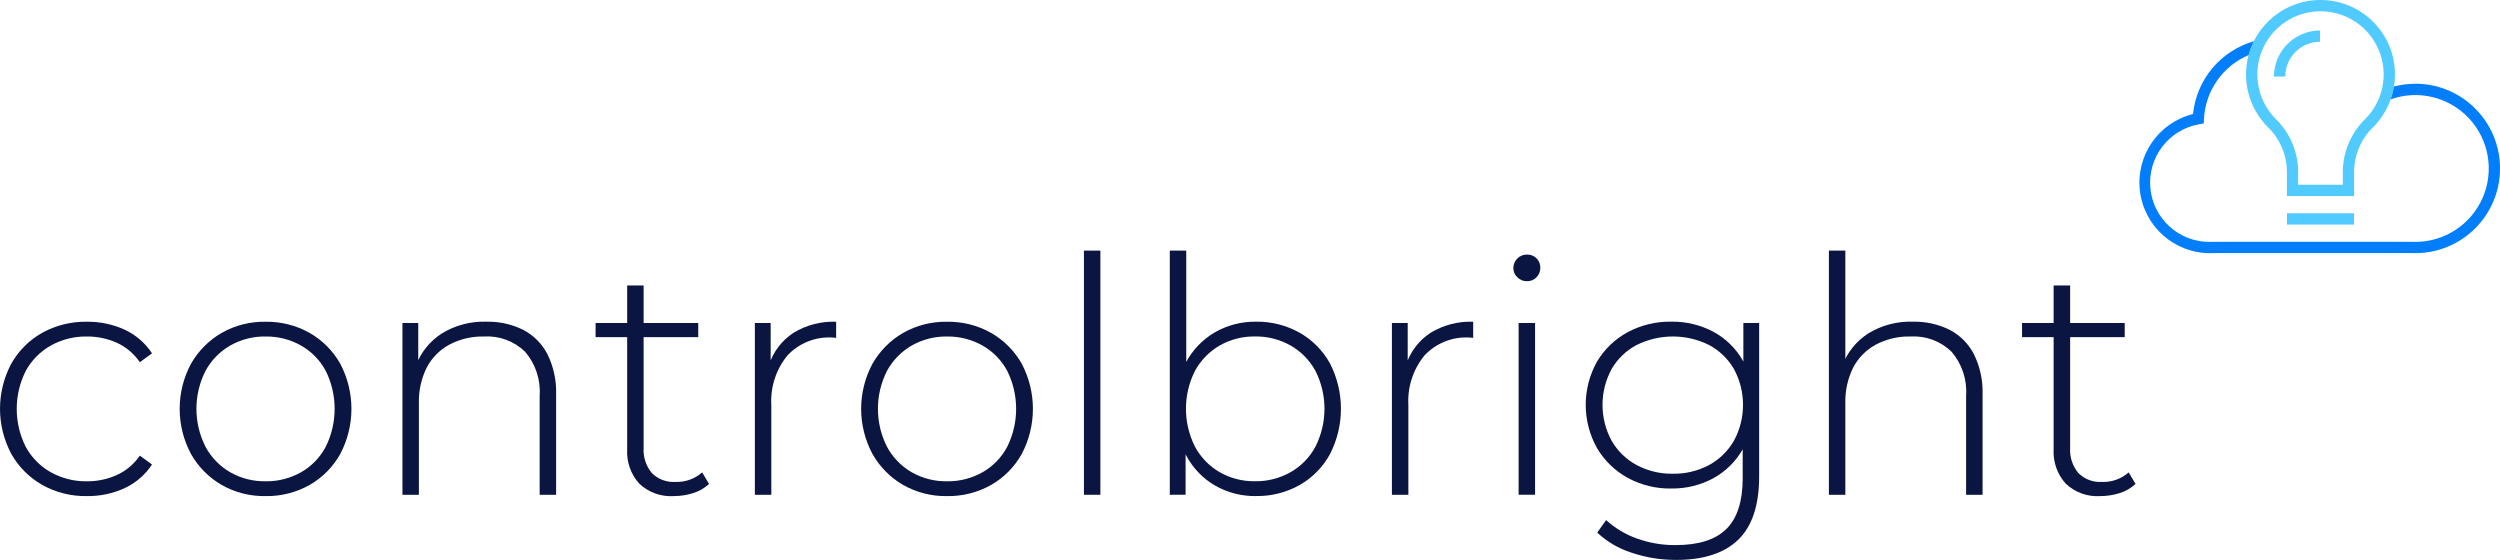
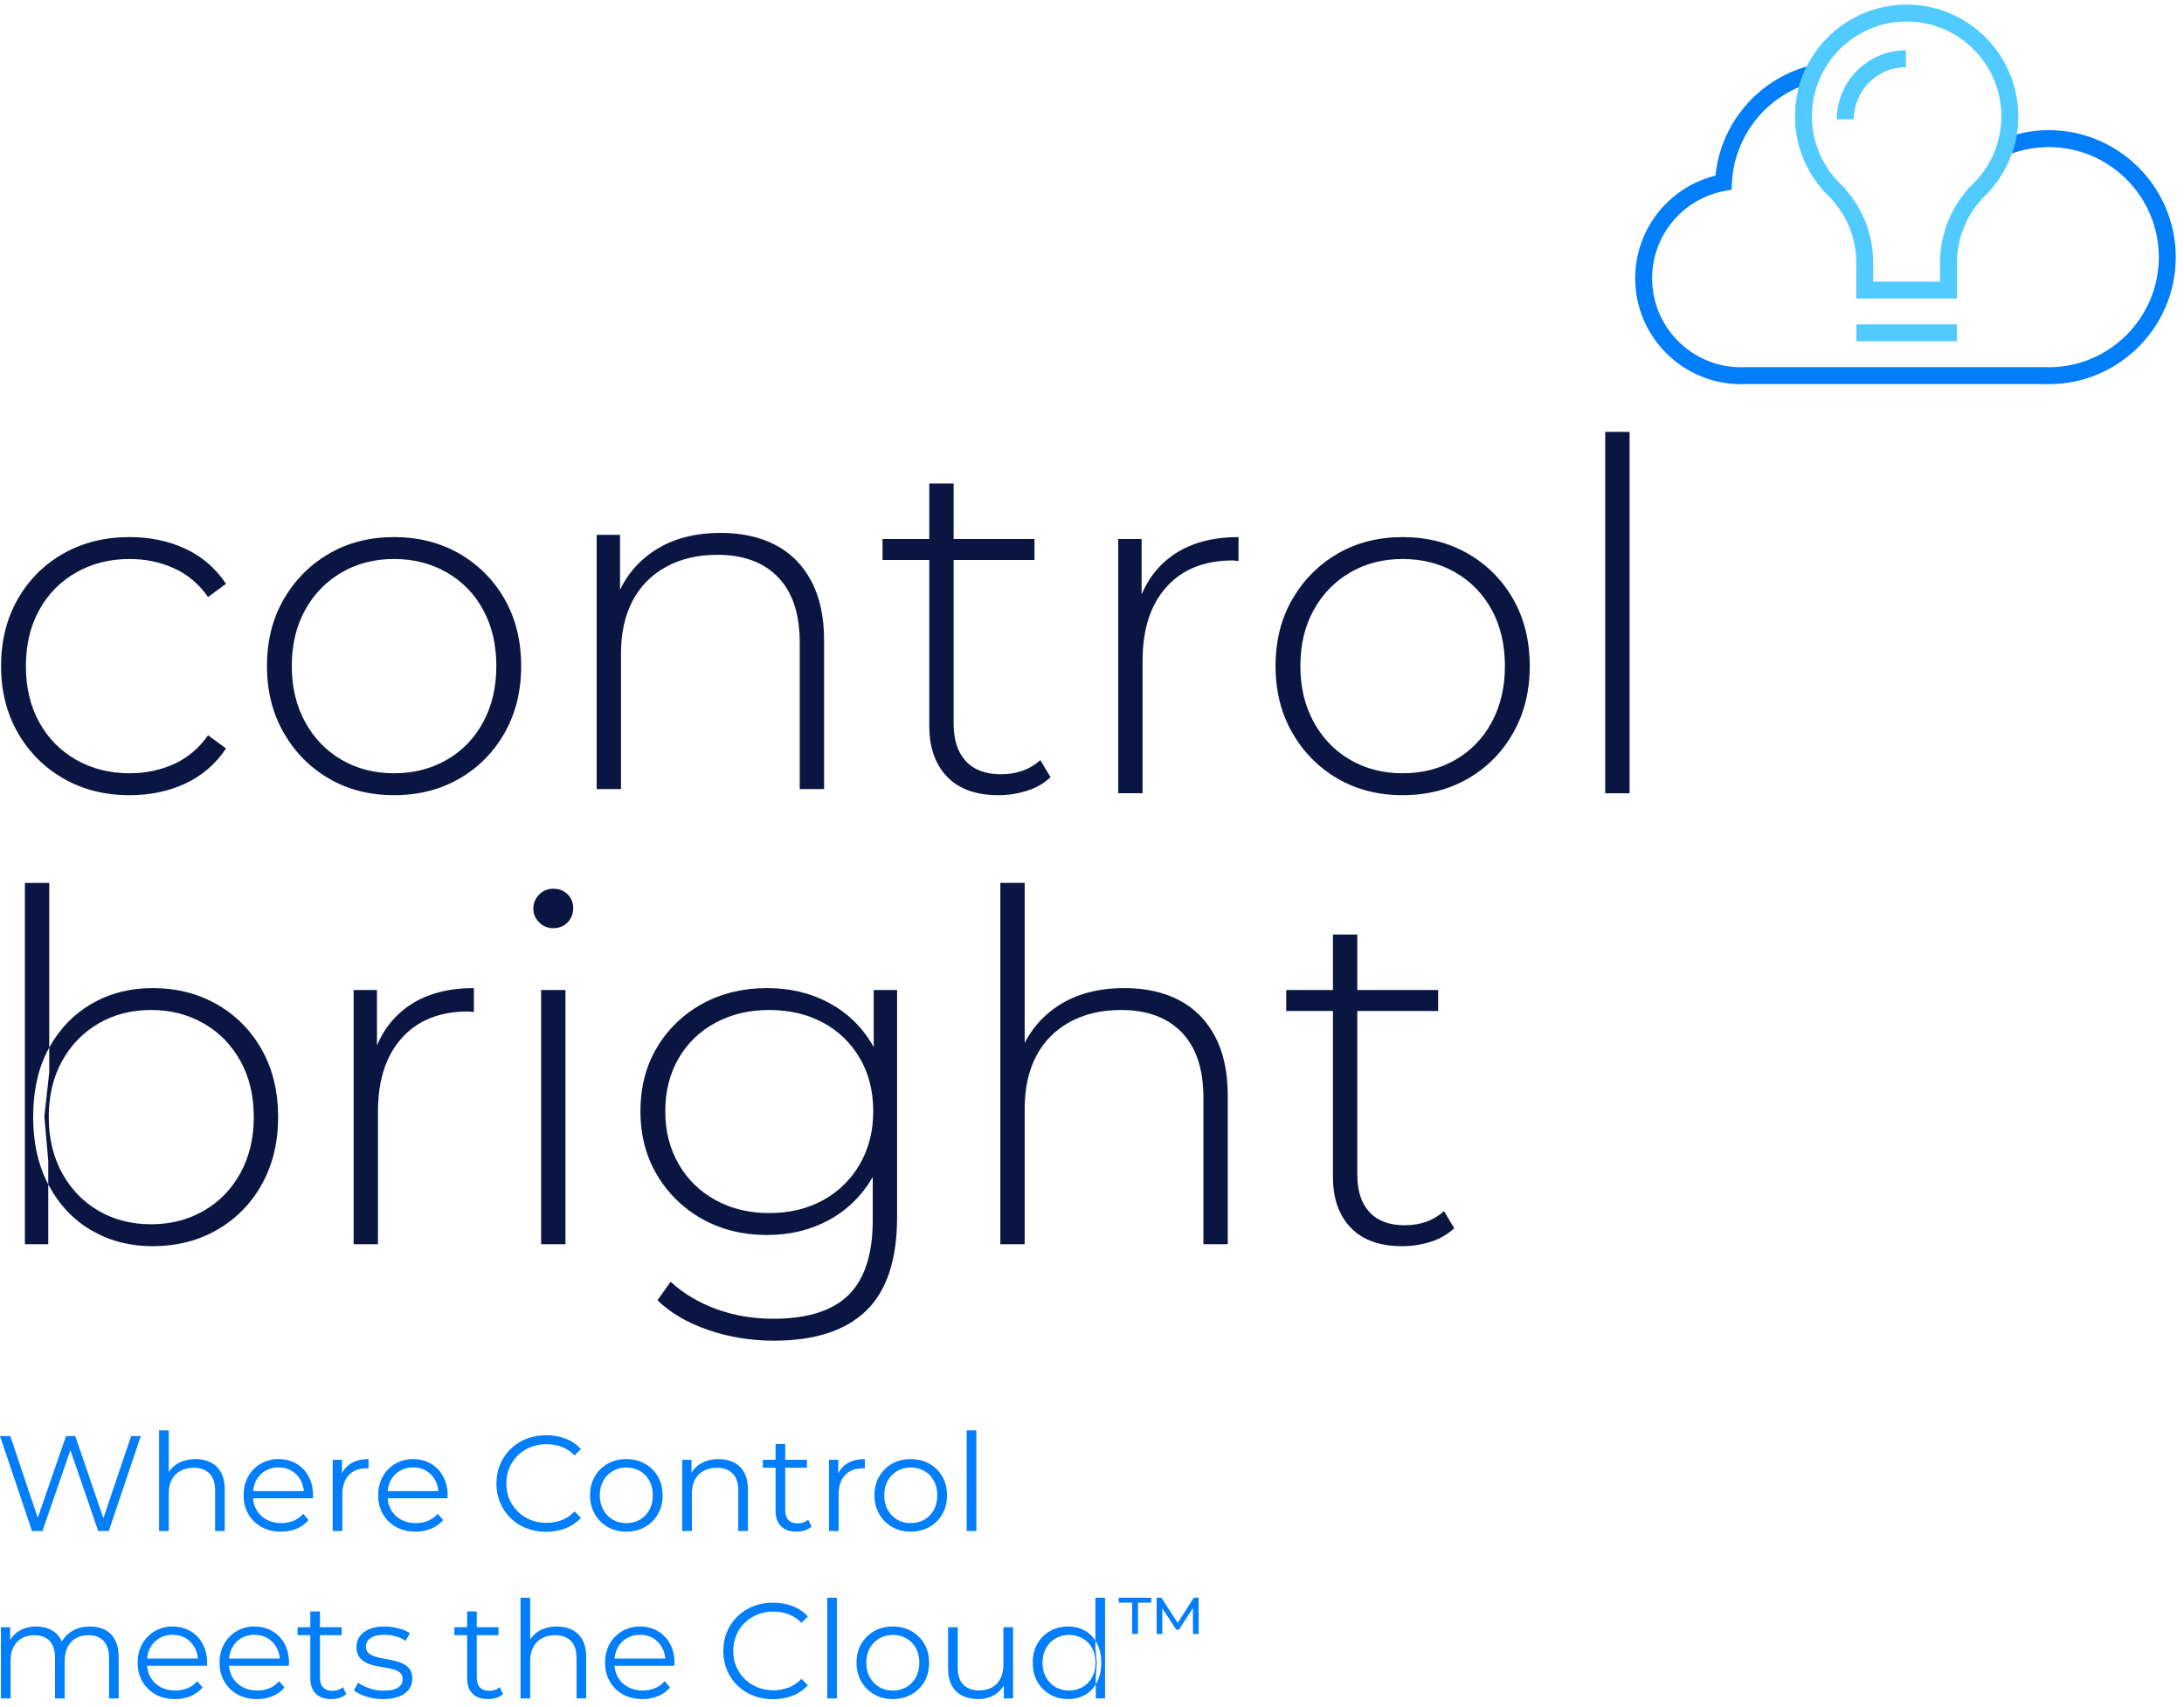
- <svg xmlns="http://www.w3.org/2000/svg" id="Group_839" data-name="Group 839" width="291.092" height="65.197" viewBox="0 0 291.092 65.197">
+ <svg xmlns="http://www.w3.org/2000/svg" width="238" height="186" viewBox="0 0 238 186">
  <defs>
-     <clipPath id="clip-path">
-       <rect id="Rectangle_503" data-name="Rectangle 503" width="291.092" height="65.197" fill="none" />
+     <clipPath id="nvwqa">
+       <path d="M0 185.173V.5h237.1v184.673z" />
    </clipPath>
  </defs>
-   <g id="Group_838" data-name="Group 838" clip-path="url(#clip-path)">
-     <path id="Path_22541" data-name="Path 22541" d="M603.644,13.436h-1.315a5.37,5.37,0,0,1,5.364-5.364V9.387a4.054,4.054,0,0,0-4.049,4.049" transform="translate(-337.555 -4.524)" fill="#51cbff" />
-     <path id="Path_22542" data-name="Path 22542" d="M607.515,22.827h-7.826V20.06a7.3,7.3,0,0,0-2.183-5.228l-.443-.439.015-.017a8.669,8.669,0,1,1,13.049,0l.015.016-.443.439a7.3,7.3,0,0,0-2.183,5.228ZM601,21.512h5.2V20.06a8.6,8.6,0,0,1,2.145-5.708l-.015-.017.443-.439a7.354,7.354,0,1,0-10.341,0l.443.439-.015.017A8.6,8.6,0,0,1,601,20.06Z" transform="translate(-333.41)" fill="#51cbff" />
-     <path id="Path_22543" data-name="Path 22543" d="M598.812,15.879a9.836,9.836,0,0,0-2.481.32,8.578,8.578,0,0,1-.381,1.493,8.548,8.548,0,1,1,2.862,16.6c-.094,0-.186,0-.279-.007h-23.31c-.1,0-.2.008-.308.008a6.9,6.9,0,0,1-1.247-13.7l.513-.094.026-.521a8.534,8.534,0,0,1,5.2-7.439,8.581,8.581,0,0,1,.613-1.611,9.853,9.853,0,0,0-7.088,8.477,8.221,8.221,0,0,0,1.984,16.2c.117,0,.234,0,.351-.008h23.22c.108,0,.217.007.326.007a9.865,9.865,0,1,0,0-19.73" transform="translate(-317.584 -6.127)" fill="#027efa" />
-     <rect id="Rectangle_501" data-name="Rectangle 501" width="7.804" height="1.315" transform="translate(266.288 24.835)" fill="#51cbff" />
-     <path id="Path_22544" data-name="Path 22544" d="M10.115,105.516a10.274,10.274,0,0,1-5.192-1.3,9.557,9.557,0,0,1-3.6-3.6,11.159,11.159,0,0,1,0-10.536,9.422,9.422,0,0,1,3.6-3.582,10.4,10.4,0,0,1,5.192-1.284,10.265,10.265,0,0,1,4.387.919,7.69,7.69,0,0,1,3.2,2.759l-1.418,1.035A6.522,6.522,0,0,0,13.6,87.661a8.37,8.37,0,0,0-3.487-.728,8.356,8.356,0,0,0-4.2,1.054,7.52,7.52,0,0,0-2.912,2.95,9.82,9.82,0,0,0,0,8.851,7.515,7.515,0,0,0,2.912,2.95,8.351,8.351,0,0,0,4.2,1.054,8.356,8.356,0,0,0,3.487-.728,6.515,6.515,0,0,0,2.681-2.261l1.418,1.035a7.69,7.69,0,0,1-3.2,2.759,10.265,10.265,0,0,1-4.387.919" transform="translate(0 -47.752)" fill="#0a1641" />
-     <path id="Path_22545" data-name="Path 22545" d="M57.59,105.516a9.99,9.99,0,0,1-5.115-1.3,9.646,9.646,0,0,1-3.563-3.6,11.122,11.122,0,0,1,0-10.517,9.7,9.7,0,0,1,3.563-3.583,9.995,9.995,0,0,1,5.115-1.3,10.1,10.1,0,0,1,5.134,1.3,9.513,9.513,0,0,1,3.563,3.583,11.264,11.264,0,0,1,0,10.517,9.463,9.463,0,0,1-3.563,3.6,10.1,10.1,0,0,1-5.134,1.3m0-1.724a8.172,8.172,0,0,0,4.138-1.054A7.392,7.392,0,0,0,64.6,99.768a9.942,9.942,0,0,0,0-8.831,7.43,7.43,0,0,0-2.874-2.95,8.176,8.176,0,0,0-4.138-1.054,8.07,8.07,0,0,0-4.119,1.054,7.6,7.6,0,0,0-2.873,2.95,9.775,9.775,0,0,0,0,8.831,7.557,7.557,0,0,0,2.873,2.969,8.065,8.065,0,0,0,4.119,1.054" transform="translate(-26.67 -47.752)" fill="#0a1641" />
-     <path id="Path_22546" data-name="Path 22546" d="M116.369,85.209a9.2,9.2,0,0,1,4.272.939,6.613,6.613,0,0,1,2.836,2.835,9.862,9.862,0,0,1,1.015,4.694v11.686h-1.916V93.83a7.1,7.1,0,0,0-1.705-5.134,6.328,6.328,0,0,0-4.77-1.763,8.234,8.234,0,0,0-4.061.958,6.4,6.4,0,0,0-2.625,2.682,8.835,8.835,0,0,0-.9,4.138v10.652H106.6v-20h1.839v5.555l-.268-.613a7.594,7.594,0,0,1,3.027-3.736,9.344,9.344,0,0,1,5.173-1.36" transform="translate(-59.74 -47.752)" fill="#0a1641" />
-     <path id="Path_22547" data-name="Path 22547" d="M157.761,79.989h11.954v1.648H157.761Zm9.119,20.154a5.345,5.345,0,0,1-4.042-1.456,5.513,5.513,0,0,1-1.4-3.985V75.621h1.916V94.51a4.181,4.181,0,0,0,.958,2.95,3.571,3.571,0,0,0,2.758,1.034,4.448,4.448,0,0,0,3.1-1.111l.8,1.341a4.721,4.721,0,0,1-1.859,1.073,7.4,7.4,0,0,1-2.241.345" transform="translate(-88.412 -42.379)" fill="#0a1641" />
-     <path id="Path_22548" data-name="Path 22548" d="M199.947,105.363v-20h1.84v5.479l-.192-.613a7.077,7.077,0,0,1,2.835-3.717,8.924,8.924,0,0,1,4.98-1.3v1.877a1.316,1.316,0,0,1-.23-.019,1.444,1.444,0,0,0-.229-.019,6.649,6.649,0,0,0-5.211,2.088,8.376,8.376,0,0,0-1.877,5.8v10.422Z" transform="translate(-112.053 -47.752)" fill="#0a1641" />
-     <path id="Path_22549" data-name="Path 22549" d="M238.1,105.516a9.99,9.99,0,0,1-5.115-1.3,9.646,9.646,0,0,1-3.563-3.6,11.121,11.121,0,0,1,0-10.517,9.7,9.7,0,0,1,3.563-3.583,9.995,9.995,0,0,1,5.115-1.3,10.1,10.1,0,0,1,5.134,1.3,9.513,9.513,0,0,1,3.563,3.583,11.264,11.264,0,0,1,0,10.517,9.463,9.463,0,0,1-3.563,3.6,10.1,10.1,0,0,1-5.134,1.3m0-1.724a8.172,8.172,0,0,0,4.138-1.054,7.392,7.392,0,0,0,2.874-2.969,9.943,9.943,0,0,0,0-8.831,7.43,7.43,0,0,0-2.874-2.95,8.176,8.176,0,0,0-4.138-1.054,8.07,8.07,0,0,0-4.119,1.054,7.6,7.6,0,0,0-2.873,2.95,9.775,9.775,0,0,0,0,8.831,7.557,7.557,0,0,0,2.873,2.969,8.065,8.065,0,0,0,4.119,1.054" transform="translate(-127.831 -47.752)" fill="#0a1641" />
-     <rect id="Rectangle_502" data-name="Rectangle 502" width="1.916" height="28.43" transform="translate(126.209 29.18)" fill="#0a1641" />
-     <path id="Path_22550" data-name="Path 22550" d="M309.857,94.812V66.382h1.916v14.9l-.383,3.486.306,3.487v6.552Zm10.038.153a9.38,9.38,0,0,1-4.77-1.226,8.8,8.8,0,0,1-3.372-3.525,12.427,12.427,0,0,1,0-10.843,8.865,8.865,0,0,1,3.372-3.487,9.38,9.38,0,0,1,4.77-1.226,10.032,10.032,0,0,1,5.077,1.284A9.271,9.271,0,0,1,328.5,79.5a11.571,11.571,0,0,1,0,10.594,9.235,9.235,0,0,1-3.525,3.583,10.032,10.032,0,0,1-5.077,1.283m-.115-1.724a8.169,8.169,0,0,0,4.138-1.054,7.525,7.525,0,0,0,2.893-2.969,9.779,9.779,0,0,0,0-8.831,7.566,7.566,0,0,0-2.893-2.95,8.173,8.173,0,0,0-4.138-1.054,8.069,8.069,0,0,0-4.119,1.054,7.6,7.6,0,0,0-2.874,2.95,9.779,9.779,0,0,0,0,8.831,7.558,7.558,0,0,0,2.874,2.969,8.064,8.064,0,0,0,4.119,1.054" transform="translate(-173.649 -37.202)" fill="#0a1641" />
-     <path id="Path_22551" data-name="Path 22551" d="M368.69,105.363v-20h1.839v5.479l-.192-.613a7.079,7.079,0,0,1,2.835-3.717,8.926,8.926,0,0,1,4.981-1.3v1.877a1.311,1.311,0,0,1-.23-.019,1.444,1.444,0,0,0-.229-.019,6.649,6.649,0,0,0-5.211,2.088,8.374,8.374,0,0,0-1.877,5.8v10.422Z" transform="translate(-206.62 -47.752)" fill="#0a1641" />
-     <path id="Path_22552" data-name="Path 22552" d="M402.424,70.531a1.513,1.513,0,0,1-1.111-.46,1.47,1.47,0,0,1-.46-1.073,1.57,1.57,0,0,1,1.571-1.571,1.532,1.532,0,0,1,1.13.441,1.484,1.484,0,0,1,.44,1.092,1.549,1.549,0,0,1-.44,1.111,1.5,1.5,0,0,1-1.13.46m-.958,4.866h1.916v20h-1.916Z" transform="translate(-224.644 -37.788)" fill="#0a1641" />
-     <path id="Path_22553" data-name="Path 22553" d="M429.989,104.635a10.277,10.277,0,0,1-5.077-1.245,9.423,9.423,0,0,1-3.563-3.449,10.3,10.3,0,0,1,0-10.1,9.331,9.331,0,0,1,3.563-3.41,10.41,10.41,0,0,1,5.077-1.226,10.121,10.121,0,0,1,4.885,1.169,8.693,8.693,0,0,1,3.429,3.333,11.252,11.252,0,0,1,0,10.364,8.784,8.784,0,0,1-3.429,3.372,9.985,9.985,0,0,1-4.885,1.188m.536,8.314a15.8,15.8,0,0,1-5.172-.843,10.488,10.488,0,0,1-3.985-2.337l1.034-1.456a10.584,10.584,0,0,0,3.582,2.145,12.972,12.972,0,0,0,4.5.767q4.023,0,5.92-1.877t1.9-5.9V97.891l.383-2.989-.306-2.988V85.362h1.839v17.855q0,5.019-2.433,7.376t-7.261,2.356m-.383-10.038a8.648,8.648,0,0,0,4.253-1.015,7.432,7.432,0,0,0,2.893-2.835,8.766,8.766,0,0,0,0-8.334,7.345,7.345,0,0,0-2.893-2.8,9.458,9.458,0,0,0-8.448,0,7.309,7.309,0,0,0-2.912,2.8,8.766,8.766,0,0,0,0,8.334,7.394,7.394,0,0,0,2.912,2.835,8.6,8.6,0,0,0,4.2,1.015" transform="translate(-235.39 -47.752)" fill="#0a1641" />
-     <path id="Path_22554" data-name="Path 22554" d="M494.209,74.658a9.205,9.205,0,0,1,4.272.939,6.61,6.61,0,0,1,2.835,2.835,9.856,9.856,0,0,1,1.015,4.694V94.812h-1.916V83.279a7.1,7.1,0,0,0-1.705-5.134,6.328,6.328,0,0,0-4.77-1.763,8.234,8.234,0,0,0-4.061.958,6.4,6.4,0,0,0-2.625,2.682,8.835,8.835,0,0,0-.9,4.138V94.812h-1.916V66.382h1.916V80.367l-.345-.613a7.6,7.6,0,0,1,3.027-3.736,9.344,9.344,0,0,1,5.173-1.36" transform="translate(-271.487 -37.202)" fill="#0a1641" />
-     <path id="Path_22555" data-name="Path 22555" d="M535.6,79.989h11.955v1.648H535.6Zm9.119,20.154a5.343,5.343,0,0,1-4.042-1.456,5.511,5.511,0,0,1-1.4-3.985V75.621H541.2V94.51a4.183,4.183,0,0,0,.958,2.95,3.571,3.571,0,0,0,2.758,1.034,4.447,4.447,0,0,0,3.1-1.111l.8,1.341a4.721,4.721,0,0,1-1.858,1.073,7.4,7.4,0,0,1-2.242.345" transform="translate(-300.159 -42.379)" fill="#0a1641" />
+   <g>
+     <g>
+       <path fill="#027efa" d="M14.293 156.493l-3.031 8.958-3.058-8.958H7.198l-3.085 8.916-2.99-8.916H0l3.488 10.347h1.138l3.045-8.81 3.03 8.81h1.153l3.489-10.347z" />
+     </g>
+     <g>
+       <g />
+       <g clip-path="url(#nvwqa)">
+         <path fill="#027efa" d="M21.3 159.005c.63 0 1.185.12 1.662.363.479.241.853.608 1.124 1.1.27.494.407 1.114.407 1.863v4.508h-1.05v-4.405c0-.817-.204-1.435-.614-1.854-.409-.42-.982-.629-1.721-.629-.552 0-1.033.11-1.442.333a2.276 2.276 0 0 0-.945.96c-.222.42-.333.924-.333 1.516v4.08h-1.05v-10.968h1.05v5.336l-.208-.4a2.828 2.828 0 0 1 1.183-1.322c.542-.32 1.188-.48 1.936-.48" />
+       </g>
+       <g clip-path="url(#nvwqa)">
+         <path fill="#027efa" d="M30.627 166.914c-.808 0-1.518-.17-2.13-.51a3.701 3.701 0 0 1-1.433-1.405c-.345-.596-.517-1.279-.517-2.047 0-.769.165-1.448.495-2.04a3.67 3.67 0 0 1 1.36-1.397 3.759 3.759 0 0 1 1.944-.51c.729 0 1.377.165 1.944.496.566.33 1.012.793 1.337 1.39.325.596.488 1.283.488 2.061 0 .05-.003.101-.007.155a1.992 1.992 0 0 0-.008.17h-6.755v-.783h6.193l-.413.31c0-.561-.121-1.061-.362-1.5a2.678 2.678 0 0 0-.983-1.028c-.414-.246-.893-.369-1.434-.369a2.8 2.8 0 0 0-1.434.37 2.57 2.57 0 0 0-.99 1.034c-.237.444-.355.951-.355 1.523v.163c0 .59.13 1.11.391 1.559.262.448.626.798 1.094 1.05.468.25 1.003.376 1.604.376.473 0 .914-.084 1.323-.251a2.741 2.741 0 0 0 1.057-.769l.591.68a3.33 3.33 0 0 1-1.293.946 4.37 4.37 0 0 1-1.707.326" />
+       </g>
+       <g clip-path="url(#nvwqa)">
+         <path fill="#027efa" d="M36.258 166.84v-7.761h1.005v2.114l-.103-.37a2.554 2.554 0 0 1 1.094-1.352c.512-.31 1.148-.466 1.907-.466v1.02a.994.994 0 0 1-.119-.007 1.007 1.007 0 0 0-.118-.007c-.818 0-1.459.248-1.922.746-.463.498-.695 1.204-.695 2.121v3.961z" />
+       </g>
+       <g clip-path="url(#nvwqa)">
+         <path fill="#027efa" d="M45.29 166.914c-.808 0-1.518-.17-2.13-.51a3.701 3.701 0 0 1-1.433-1.405c-.345-.596-.517-1.279-.517-2.047 0-.769.165-1.448.495-2.04a3.67 3.67 0 0 1 1.36-1.397 3.759 3.759 0 0 1 1.944-.51c.729 0 1.377.165 1.944.496.566.33 1.012.793 1.337 1.39.325.596.488 1.283.488 2.061 0 .05-.003.101-.008.155a1.988 1.988 0 0 0-.007.17h-6.755v-.783h6.193l-.414.31c0-.561-.12-1.061-.361-1.5a2.678 2.678 0 0 0-.983-1.028c-.415-.246-.893-.369-1.434-.369a2.8 2.8 0 0 0-1.434.37 2.57 2.57 0 0 0-.99 1.034c-.237.444-.355.951-.355 1.523v.163c0 .59.13 1.11.391 1.559.261.448.626.798 1.094 1.05.468.25 1.003.376 1.604.376.473 0 .914-.084 1.323-.251a2.741 2.741 0 0 0 1.057-.769l.591.68a3.33 3.33 0 0 1-1.293.946 4.37 4.37 0 0 1-1.708.326" />
+       </g>
+       <g clip-path="url(#nvwqa)">
+         <path fill="#027efa" d="M59.509 166.928c-.779 0-1.498-.13-2.158-.392a5.091 5.091 0 0 1-1.715-1.1 5.084 5.084 0 0 1-1.13-1.671 5.331 5.331 0 0 1-.407-2.099c0-.759.135-1.458.406-2.099.271-.64.65-1.197 1.138-1.67a5.184 5.184 0 0 1 1.723-1.102 5.814 5.814 0 0 1 2.157-.391c.75 0 1.454.126 2.114.376.66.252 1.217.63 1.67 1.131l-.694.695a3.85 3.85 0 0 0-1.404-.938 4.678 4.678 0 0 0-1.656-.288c-.621 0-1.197.106-1.729.317a4.13 4.13 0 0 0-1.39.902c-.394.39-.702.842-.924 1.36a4.29 4.29 0 0 0-.332 1.707c0 .62.11 1.19.332 1.707.222.518.53.97.924 1.36.394.39.858.69 1.39.902a4.629 4.629 0 0 0 1.729.317c.591 0 1.143-.098 1.656-.295.512-.197.98-.512 1.404-.946l.695.695a4.315 4.315 0 0 1-1.67 1.138c-.66.256-1.37.384-2.13.384" />
+       </g>
+       <g clip-path="url(#nvwqa)">
+         <path fill="#027efa" d="M68.245 165.982c.562 0 1.059-.126 1.493-.377a2.704 2.704 0 0 0 1.027-1.064c.251-.458.377-.988.377-1.59 0-.61-.126-1.142-.377-1.596a2.722 2.722 0 0 0-1.027-1.056 2.894 2.894 0 0 0-1.479-.377 2.89 2.89 0 0 0-1.477.377 2.769 2.769 0 0 0-1.035 1.056c-.257.454-.384.986-.384 1.597 0 .601.127 1.13.384 1.589.256.458.598.813 1.027 1.064.429.251.919.377 1.47.377m0 .932c-.758 0-1.433-.17-2.024-.51a3.755 3.755 0 0 1-1.405-1.412c-.344-.601-.517-1.281-.517-2.04 0-.778.173-1.464.517-2.055a3.727 3.727 0 0 1 1.405-1.39c.59-.334 1.266-.502 2.025-.502.768 0 1.45.17 2.047.51.596.34 1.064.803 1.404 1.39.34.586.51 1.269.51 2.047 0 .768-.17 1.451-.51 2.047a3.679 3.679 0 0 1-1.412 1.404c-.6.34-1.28.51-2.04.51" />
+       </g>
+       <g clip-path="url(#nvwqa)">
+         <path fill="#027efa" d="M78.31 159.005c.631 0 1.186.12 1.664.363a2.61 2.61 0 0 1 1.124 1.1c.27.494.406 1.114.406 1.863v4.508h-1.05v-4.405c0-.817-.204-1.435-.613-1.854-.41-.42-.983-.629-1.722-.629-.552 0-1.032.11-1.441.333-.41.221-.725.542-.946.96-.222.42-.333.924-.333 1.516v4.08h-1.05v-7.761h1.005v2.129l-.162-.4a2.825 2.825 0 0 1 1.183-1.322c.541-.32 1.187-.48 1.936-.48" />
+       </g>
+       <g clip-path="url(#nvwqa)">
+         <path fill="#027efa" d="M83.13 159.079h4.803v.872H83.13zm3.665 7.835c-.729 0-1.29-.198-1.685-.592-.395-.394-.591-.95-.591-1.67v-7.287h1.05v7.228c0 .453.115.803.346 1.05.232.246.564.369.998.369.463 0 .848-.133 1.153-.4l.37.755a1.942 1.942 0 0 1-.747.414c-.29.088-.589.133-.894.133" />
+       </g>
+       <g clip-path="url(#nvwqa)">
+         <path fill="#027efa" d="M90.343 166.84v-7.761h1.005v2.114l-.103-.37a2.554 2.554 0 0 1 1.093-1.352c.513-.31 1.148-.466 1.907-.466v1.02a.994.994 0 0 1-.118-.007 1.007 1.007 0 0 0-.118-.007c-.818 0-1.459.248-1.923.746-.462.498-.694 1.204-.694 2.121v3.961z" />
+       </g>
+       <g clip-path="url(#nvwqa)">
+         <path fill="#027efa" d="M99.24 165.982c.563 0 1.06-.126 1.493-.377a2.704 2.704 0 0 0 1.028-1.064c.251-.458.377-.988.377-1.59 0-.61-.126-1.142-.377-1.596a2.722 2.722 0 0 0-1.028-1.056 2.893 2.893 0 0 0-1.478-.377 2.89 2.89 0 0 0-1.477.377 2.769 2.769 0 0 0-1.035 1.056c-.257.454-.384.986-.384 1.597 0 .601.127 1.13.384 1.589.256.458.598.813 1.027 1.064.429.251.919.377 1.47.377m0 .932c-.758 0-1.433-.17-2.024-.51a3.755 3.755 0 0 1-1.405-1.412c-.344-.601-.517-1.281-.517-2.04 0-.778.173-1.464.517-2.055a3.727 3.727 0 0 1 1.405-1.39c.59-.334 1.266-.502 2.025-.502.768 0 1.45.17 2.047.51.596.34 1.064.803 1.404 1.39.34.586.51 1.269.51 2.047 0 .768-.17 1.451-.51 2.047a3.679 3.679 0 0 1-1.412 1.404c-.6.34-1.28.51-2.04.51" />
+       </g>
+       <g clip-path="url(#nvwqa)">
+         <path fill="#027efa" d="M105.346 166.84v-10.968h1.05v10.967z" />
+       </g>
+       <g clip-path="url(#nvwqa)">
+         <path fill="#027efa" d="M9.798 177.25c.63 0 1.18.12 1.648.363.467.241.832.608 1.094 1.1.26.494.391 1.114.391 1.863v4.508h-1.05v-4.405c0-.817-.194-1.436-.583-1.855-.39-.419-.939-.628-1.648-.628-.533 0-.993.11-1.382.333-.39.221-.69.542-.902.96-.212.42-.318.924-.318 1.516v4.08h-1.05v-4.406c0-.817-.196-1.436-.59-1.855-.395-.419-.946-.628-1.656-.628-.523 0-.98.11-1.375.333a2.227 2.227 0 0 0-.909.96c-.212.42-.318.924-.318 1.516v4.08H.101v-7.761h1.005v2.1l-.162-.37a2.77 2.77 0 0 1 1.145-1.324c.527-.32 1.15-.48 1.87-.48.758 0 1.404.19 1.936.57.532.379.877.948 1.035 1.706l-.414-.162a3.06 3.06 0 0 1 1.205-1.53c.576-.39 1.269-.584 2.077-.584" />
+       </g>
+       <g clip-path="url(#nvwqa)">
+         <path fill="#027efa" d="M19.08 185.158c-.808 0-1.518-.17-2.13-.51a3.702 3.702 0 0 1-1.433-1.404c-.345-.596-.517-1.278-.517-2.047 0-.769.165-1.448.495-2.04a3.67 3.67 0 0 1 1.36-1.397 3.758 3.758 0 0 1 1.944-.51c.729 0 1.377.165 1.944.496.566.33 1.012.793 1.337 1.389.325.597.488 1.283.488 2.062 0 .05-.003.101-.007.155a1.99 1.99 0 0 0-.008.17h-6.755v-.783h6.194l-.414.31c0-.561-.121-1.061-.362-1.5a2.678 2.678 0 0 0-.983-1.028c-.414-.246-.893-.369-1.434-.369a2.8 2.8 0 0 0-1.434.37 2.57 2.57 0 0 0-.99 1.034c-.237.444-.355.951-.355 1.523v.162c0 .591.13 1.112.391 1.56.262.448.626.798 1.094 1.05.468.25 1.003.376 1.604.376.473 0 .914-.084 1.323-.251a2.74 2.74 0 0 0 1.057-.769l.591.68a3.33 3.33 0 0 1-1.293.946 4.37 4.37 0 0 1-1.707.325" />
+       </g>
+       <g clip-path="url(#nvwqa)">
+         <path fill="#027efa" d="M28.008 185.158c-.808 0-1.518-.17-2.13-.51a3.702 3.702 0 0 1-1.433-1.404c-.345-.596-.517-1.278-.517-2.047 0-.769.165-1.448.495-2.04a3.67 3.67 0 0 1 1.36-1.397 3.758 3.758 0 0 1 1.944-.51c.729 0 1.377.165 1.944.496.566.33 1.012.793 1.337 1.389.325.597.488 1.283.488 2.062 0 .05-.003.101-.007.155a1.99 1.99 0 0 0-.008.17h-6.755v-.783h6.193l-.413.31c0-.561-.121-1.061-.362-1.5a2.678 2.678 0 0 0-.983-1.028c-.414-.246-.893-.369-1.434-.369a2.8 2.8 0 0 0-1.434.37 2.57 2.57 0 0 0-.99 1.034c-.237.444-.355.951-.355 1.523v.162c0 .591.13 1.112.391 1.56.262.448.626.798 1.094 1.05.468.25 1.003.376 1.604.376.473 0 .914-.084 1.323-.251a2.741 2.741 0 0 0 1.057-.769l.591.68a3.33 3.33 0 0 1-1.293.946 4.37 4.37 0 0 1-1.707.325" />
+       </g>
+       <g clip-path="url(#nvwqa)">
+         <path fill="#027efa" d="M32.427 177.324h4.804v.872h-4.804zm3.666 7.834c-.73 0-1.291-.197-1.685-.59-.395-.395-.592-.952-.592-1.671v-7.288h1.05v7.229c0 .453.115.803.347 1.05.232.246.564.369.998.369.463 0 .847-.133 1.153-.4l.37.755a1.941 1.941 0 0 1-.747.414c-.291.088-.59.132-.894.132" />
+       </g>
+       <g clip-path="url(#nvwqa)">
+         <path fill="#027efa" d="M41.724 185.158c-.64 0-1.246-.09-1.818-.273-.571-.182-1.02-.411-1.345-.688l.473-.827c.316.237.72.441 1.212.613.493.173 1.01.259 1.552.259.74 0 1.271-.116 1.596-.347.326-.232.488-.54.488-.924 0-.286-.09-.51-.273-.673a1.798 1.798 0 0 0-.717-.37 8.913 8.913 0 0 0-.99-.214c-.365-.059-.727-.128-1.087-.207a3.974 3.974 0 0 1-.983-.347 1.922 1.922 0 0 1-.717-.628c-.182-.266-.273-.62-.273-1.065 0-.423.118-.802.355-1.137.236-.335.584-.6 1.041-.791.459-.193 1.018-.289 1.679-.289.502 0 1.005.067 1.507.2.503.133.916.308 1.242.525l-.459.842a3.54 3.54 0 0 0-1.108-.51 4.63 4.63 0 0 0-1.182-.155c-.7 0-1.215.12-1.545.363-.33.24-.495.548-.495.923 0 .296.091.527.273.695.182.167.424.298.725.391.3.094.63.17.99.23.36.059.719.13 1.079.214.36.084.69.197.99.34.3.143.542.345.725.606.182.261.273.604.273 1.027 0 .454-.125.845-.377 1.175-.252.33-.616.587-1.094.769-.478.183-1.057.273-1.737.273" />
+       </g>
+       <g clip-path="url(#nvwqa)">
+         <path fill="#027efa" d="M49.514 177.324h4.804v.872h-4.804zm3.666 7.834c-.73 0-1.291-.197-1.685-.59-.395-.395-.592-.952-.592-1.671v-7.288h1.05v7.229c0 .453.115.803.347 1.05.232.246.564.369.998.369.463 0 .847-.133 1.153-.4l.37.755a1.941 1.941 0 0 1-.747.414c-.291.088-.59.132-.894.132" />
+       </g>
+       <g clip-path="url(#nvwqa)">
+         <path fill="#027efa" d="M60.688 177.25c.63 0 1.185.12 1.663.363a2.61 2.61 0 0 1 1.124 1.1c.27.494.406 1.114.406 1.863v4.508h-1.05v-4.405c0-.817-.204-1.435-.613-1.854-.409-.42-.983-.629-1.722-.629-.552 0-1.032.11-1.44.333-.41.221-.726.542-.947.96-.222.42-.333.924-.333 1.516v4.08h-1.05v-10.968h1.05v5.336l-.207-.4a2.826 2.826 0 0 1 1.183-1.323c.541-.32 1.187-.48 1.936-.48" />
+       </g>
+       <g clip-path="url(#nvwqa)">
+         <path fill="#027efa" d="M70.015 185.158c-.808 0-1.517-.17-2.129-.51a3.702 3.702 0 0 1-1.433-1.404c-.345-.596-.517-1.278-.517-2.047 0-.769.164-1.448.495-2.04a3.67 3.67 0 0 1 1.36-1.397 3.758 3.758 0 0 1 1.943-.51c.73 0 1.377.165 1.944.496.567.33 1.013.793 1.338 1.389.325.597.487 1.283.487 2.062 0 .05-.002.101-.007.155a1.99 1.99 0 0 0-.007.17h-6.755v-.783h6.193l-.414.31c0-.561-.12-1.061-.362-1.5a2.678 2.678 0 0 0-.982-1.028c-.415-.246-.893-.369-1.435-.369a2.8 2.8 0 0 0-1.433.37 2.57 2.57 0 0 0-.99 1.034c-.237.444-.355.951-.355 1.523v.162c0 .591.13 1.112.391 1.56.261.448.626.798 1.094 1.05.468.25 1.003.376 1.604.376.473 0 .914-.084 1.323-.251a2.74 2.74 0 0 0 1.056-.769l.592.68a3.33 3.33 0 0 1-1.293.946 4.37 4.37 0 0 1-1.708.325" />
+       </g>
+       <g clip-path="url(#nvwqa)">
+         <path fill="#027efa" d="M84.234 185.173c-.778 0-1.497-.13-2.158-.392a5.096 5.096 0 0 1-1.715-1.1 5.083 5.083 0 0 1-1.13-1.671 5.332 5.332 0 0 1-.407-2.099c0-.759.136-1.458.407-2.099.27-.64.65-1.197 1.138-1.67a5.19 5.19 0 0 1 1.722-1.102 5.82 5.82 0 0 1 2.159-.391c.747 0 1.453.126 2.113.376.66.252 1.217.63 1.67 1.131l-.695.695a3.85 3.85 0 0 0-1.403-.938 4.68 4.68 0 0 0-1.656-.289c-.621 0-1.197.106-1.73.318a4.132 4.132 0 0 0-1.39.902c-.394.389-.702.842-.923 1.36a4.29 4.29 0 0 0-.333 1.707c0 .62.11 1.19.333 1.707.221.518.53.97.924 1.36.394.39.857.69 1.389.902a4.638 4.638 0 0 0 1.73.317 4.57 4.57 0 0 0 1.656-.295c.512-.197.98-.513 1.403-.946l.695.695a4.32 4.32 0 0 1-1.67 1.138c-.66.256-1.37.384-2.129.384" />
+       </g>
+       <g clip-path="url(#nvwqa)">
+         <path fill="#027efa" d="M90.147 185.084v-10.967h1.05v10.967z" />
+       </g>
+       <g clip-path="url(#nvwqa)">
+         <path fill="#027efa" d="M97.286 184.227c.562 0 1.06-.126 1.493-.377a2.704 2.704 0 0 0 1.028-1.064c.251-.458.377-.988.377-1.59 0-.61-.126-1.142-.377-1.596a2.718 2.718 0 0 0-1.028-1.056 2.892 2.892 0 0 0-1.478-.377c-.552 0-1.044.125-1.478.377a2.768 2.768 0 0 0-1.035 1.056c-.256.454-.384.986-.384 1.597 0 .601.128 1.13.384 1.589.257.458.6.813 1.027 1.064.43.251.92.377 1.471.377m0 .931c-.759 0-1.433-.17-2.025-.51a3.751 3.751 0 0 1-1.404-1.411c-.345-.601-.517-1.281-.517-2.04 0-.779.172-1.464.517-2.055a3.723 3.723 0 0 1 1.404-1.39c.592-.334 1.266-.502 2.025-.502.769 0 1.452.17 2.048.51.596.34 1.064.803 1.404 1.39.34.586.51 1.268.51 2.047 0 .768-.17 1.451-.51 2.047a3.677 3.677 0 0 1-1.412 1.404c-.6.34-1.28.51-2.04.51" />
+       </g>
+       <g clip-path="url(#nvwqa)">
+         <path fill="#027efa" d="M106.598 185.158c-.66 0-1.237-.123-1.729-.37a2.615 2.615 0 0 1-1.145-1.108c-.272-.493-.407-1.108-.407-1.848v-4.508h1.05v4.39c0 .828.204 1.451.613 1.87.409.42.983.628 1.722.628.541 0 1.012-.11 1.411-.332.4-.222.705-.545.917-.969.212-.423.317-.93.317-1.522v-4.065h1.05v7.76h-1.005v-2.128l.163.384a2.87 2.87 0 0 1-1.146 1.338c-.517.32-1.12.48-1.81.48" />
+       </g>
+       <g clip-path="url(#nvwqa)">
+         <path fill="#027efa" d="M120.42 185.084v-10.967h-1.05v5.498l.148 1.567-.104 1.567v2.335zm-2.447-1.234a2.693 2.693 0 0 0 1.035-1.064c.25-.459.376-.988.376-1.59 0-.61-.125-1.143-.376-1.596a2.707 2.707 0 0 0-1.035-1.056 2.934 2.934 0 0 0-1.486-.377c-.541 0-1.029.125-1.463.377a2.764 2.764 0 0 0-1.034 1.056c-.257.453-.385.986-.385 1.597 0 .601.128 1.13.385 1.589.256.458.6.813 1.034 1.064.434.251.922.377 1.463.377.553 0 1.047-.126 1.486-.377zm-1.56 1.308c-.738 0-1.4-.167-1.987-.503a3.61 3.61 0 0 1-1.382-1.396c-.336-.596-.503-1.284-.503-2.062 0-.789.167-1.478.503-2.07a3.578 3.578 0 0 1 1.382-1.381c.586-.33 1.249-.496 1.987-.496.68 0 1.29.153 1.826.458.537.306.966.752 1.286 1.338.32.586.48 1.303.48 2.15 0 .838-.157 1.553-.473 2.144-.315.591-.741 1.042-1.278 1.352-.537.311-1.15.466-1.84.466" />
+       </g>
+       <g clip-path="url(#nvwqa)">
+         <path fill="#027efa" d="M126.044 178.06v-3.943h.523l1.776 2.739 1.749-2.74h.523l.009 3.944h-.618l-.008-2.826-1.521 2.36h-.295l-1.52-2.32v2.786zm-2.67 0v-3.411h-1.454v-.532h3.535v.532h-1.444v3.411z" />
+       </g>
+       <g clip-path="url(#nvwqa)">
+         <path fill="#51cbff" d="M202.018 13.005h-1.845c0-4.15 3.376-7.526 7.527-7.526v1.845a5.688 5.688 0 0 0-5.682 5.681" />
+       </g>
+       <g clip-path="url(#nvwqa)">
+         <path fill="#51cbff" d="M204.13 28.646c0-2.978-1.063-5.79-3.01-8.008l.022-.024-.622-.615a10.245 10.245 0 0 1-3.063-7.335c0-5.69 4.628-10.319 10.318-10.319 5.69 0 10.318 4.63 10.318 10.319 0 2.776-1.088 5.381-3.063 7.335l-.622.615.02.024a12.063 12.063 0 0 0-3.008 8.008v2.037h-7.29zm9.135 0c0-2.775 1.088-5.38 3.063-7.334l.622-.616-.021-.023a12.064 12.064 0 0 0 3.01-8.01C219.938 5.958 214.481.5 207.774.5c-6.708 0-12.164 5.457-12.164 12.164 0 2.98 1.062 5.79 3.01 8.009l-.022.024.622.615a10.245 10.245 0 0 1 3.063 7.334v3.883h10.981z" />
+       </g>
+       <g clip-path="url(#nvwqa)">
+         <path fill="#027efa" d="M223.259 14.183c-1.186 0-2.354.155-3.48.45a12.116 12.116 0 0 1-.535 2.094 11.961 11.961 0 0 1 4.015-.698c6.615 0 11.996 5.381 11.996 11.996 0 6.614-5.381 11.996-11.996 11.996-.132 0-.261-.005-.392-.01l-32.686-.002-.02.001c-.144.006-.288.011-.433.011-5.342 0-9.69-4.346-9.69-9.69 0-4.681 3.34-8.688 7.94-9.527l.72-.132.036-.73a11.976 11.976 0 0 1 7.296-10.438c.212-.788.502-1.544.86-2.26-5.336 1.527-9.368 6.173-9.946 11.894a11.524 11.524 0 0 0-8.75 11.194c0 6.36 5.174 11.534 11.534 11.534.165 0 .33-.004.492-.012h32.55l.03.002c.153.005.305.01.459.01 7.632 0 13.842-6.209 13.842-13.841 0-7.633-6.21-13.842-13.842-13.842" />
+       </g>
+       <g clip-path="url(#nvwqa)">
+         <path fill="#51cbff" d="M202.296 37.192v-1.845h10.95v1.845z" />
+       </g>
+       <g clip-path="url(#nvwqa)">
+         <path fill="#0a1641" d="M16.617 135.804c-2.442 0-4.644-.566-6.608-1.698-1.964-1.132-3.52-2.76-4.67-4.883l-.08-.149v-2.557l-.424-4.83.53-4.829v-2.702c1.147-2.064 2.696-3.657 4.644-4.781 1.964-1.132 4.166-1.698 6.608-1.698 2.617 0 4.962.593 7.031 1.777 2.07 1.186 3.697 2.832 4.883 4.936 1.185 2.106 1.777 4.556 1.777 7.35 0 2.76-.592 5.201-1.777 7.324-1.186 2.123-2.814 3.777-4.883 4.963-2.07 1.185-4.414 1.777-7.031 1.777zM3.614 121.74c0-2.937.574-5.448 1.725-7.536.008-.017.017-.033.027-.049V96.213H2.712v39.379h2.547v-6.518c-1.097-2.09-1.645-4.534-1.645-7.333zm12.843 11.675c2.123 0 4.033-.486 5.731-1.46 1.699-.972 3.034-2.343 4.008-4.112.972-1.769 1.46-3.804 1.46-6.103 0-2.336-.488-4.379-1.46-6.13-.974-1.751-2.31-3.113-4.008-4.086-1.698-.973-3.608-1.46-5.73-1.46-2.124 0-4.026.487-5.706 1.46-1.68.973-3.007 2.335-3.98 4.086-.974 1.751-1.46 3.794-1.46 6.13 0 2.3.486 4.334 1.46 6.103.973 1.77 2.3 3.14 3.98 4.112 1.68.974 3.582 1.46 5.705 1.46" />
+       </g>
+       <g clip-path="url(#nvwqa)">
+         <path fill="#0a1641" d="M38.534 135.592v-27.703h2.547v7.589l-.265-.849c.778-2.229 2.088-3.945 3.927-5.149 1.84-1.202 4.14-1.803 6.9-1.803v2.6c-.107 0-.213-.008-.32-.027a1.938 1.938 0 0 0-.318-.026c-3.077 0-5.484.964-7.217 2.893-1.734 1.928-2.6 4.608-2.6 8.04v14.435z" />
+       </g>
+       <g clip-path="url(#nvwqa)">
+         <path fill="#0a1641" d="M58.967 107.889h2.653v27.703h-2.653zm1.326-6.74a2.098 2.098 0 0 1-1.54-.637c-.423-.425-.636-.92-.636-1.486 0-.601.213-1.114.637-1.54a2.097 2.097 0 0 1 1.54-.636c.636 0 1.157.204 1.565.61.406.407.61.912.61 1.513 0 .602-.204 1.114-.61 1.539-.408.425-.929.637-1.566.637" />
+       </g>
+       <g clip-path="url(#nvwqa)">
+         <path fill="#0a1641" d="M84.333 146.1c-2.513 0-4.9-.39-7.164-1.168-2.265-.779-4.105-1.857-5.52-3.237l1.433-2.017c1.38 1.274 3.034 2.264 4.962 2.972 1.928.708 4.007 1.062 6.236 1.062 3.715 0 6.448-.868 8.2-2.6 1.751-1.735 2.627-4.459 2.627-8.174v-7.695l.53-4.14-.424-4.14v-9.074h2.547v24.731c0 4.634-1.124 8.04-3.37 10.216-2.247 2.176-5.599 3.264-10.057 3.264m-.53-13.905c2.229 0 4.192-.468 5.89-1.406a10.299 10.299 0 0 0 4.007-3.927c.973-1.68 1.46-3.6 1.46-5.758 0-2.194-.487-4.122-1.46-5.785a10.173 10.173 0 0 0-4.007-3.874c-1.698-.92-3.661-1.38-5.89-1.38-2.159 0-4.096.46-5.812 1.38a10.112 10.112 0 0 0-4.033 3.874c-.974 1.663-1.46 3.591-1.46 5.785 0 2.158.486 4.077 1.46 5.758a10.235 10.235 0 0 0 4.033 3.927c1.716.938 3.653 1.406 5.812 1.406m-.213 2.388c-2.619 0-4.962-.574-7.031-1.724a13.048 13.048 0 0 1-4.936-4.777c-1.22-2.034-1.831-4.36-1.831-6.978 0-2.655.61-4.99 1.83-7.006a12.927 12.927 0 0 1 4.937-4.724c2.07-1.13 4.412-1.697 7.03-1.697 2.513 0 4.768.54 6.768 1.618 1.998 1.08 3.582 2.618 4.75 4.617 1.167 2 1.751 4.397 1.751 7.192 0 2.759-.584 5.147-1.751 7.164-1.168 2.017-2.752 3.574-4.75 4.67-2 1.097-4.255 1.645-6.767 1.645" />
+       </g>
+       <g clip-path="url(#nvwqa)">
+         <path fill="#0a1641" d="M122.544 107.677c2.263 0 4.236.433 5.917 1.3 1.68.867 2.99 2.176 3.927 3.927.938 1.751 1.407 3.919 1.407 6.501v16.187h-2.654v-15.975c0-3.113-.787-5.483-2.361-7.111-1.575-1.627-3.778-2.441-6.608-2.441-2.158 0-4.033.442-5.625 1.326-1.593.885-2.804 2.123-3.636 3.715-.83 1.593-1.247 3.503-1.247 5.732v14.754h-2.653v-39.38h2.653v19.372l-.477-.85c.849-2.193 2.246-3.917 4.192-5.174 1.946-1.255 4.334-1.883 7.165-1.883" />
+       </g>
+       <g clip-path="url(#nvwqa)">
+         <path fill="#0a1641" d="M140.163 107.889h16.558v2.282h-16.558zm12.63 27.915c-2.44 0-4.307-.672-5.598-2.017-1.292-1.344-1.937-3.184-1.937-5.52V101.84h2.653v26.164c0 1.77.442 3.13 1.327 4.086.884.955 2.157 1.433 3.821 1.433 1.733 0 3.166-.513 4.299-1.54l1.114 1.858c-.708.673-1.565 1.168-2.574 1.486a10.249 10.249 0 0 1-3.104.478" />
+       </g>
+       <g clip-path="url(#nvwqa)">
+         <path fill="#0a1641" d="M14.126 86.656c-2.689 0-5.086-.6-7.19-1.804-2.106-1.203-3.769-2.866-4.99-4.989-1.22-2.123-1.83-4.546-1.83-7.27 0-2.76.61-5.202 1.83-7.324 1.221-2.123 2.884-3.777 4.99-4.963 2.104-1.184 4.501-1.777 7.19-1.777 2.23 0 4.254.424 6.077 1.273 1.822.85 3.298 2.123 4.43 3.821l-1.962 1.433c-.992-1.415-2.23-2.459-3.715-3.131-1.486-.671-3.097-1.008-4.83-1.008-2.158 0-4.096.487-5.811 1.46-1.717.973-3.061 2.335-4.033 4.086-.974 1.751-1.46 3.794-1.46 6.13 0 2.334.486 4.377 1.46 6.129.972 1.751 2.316 3.113 4.033 4.087 1.715.973 3.653 1.459 5.811 1.459 1.733 0 3.344-.336 4.83-1.008 1.486-.672 2.723-1.716 3.715-3.132l1.963 1.433c-1.133 1.699-2.61 2.972-4.431 3.821-1.823.85-3.848 1.274-6.077 1.274" />
+       </g>
+       <g clip-path="url(#nvwqa)">
+         <path fill="#0a1641" d="M42.943 84.268c2.123 0 4.033-.486 5.732-1.46 1.698-.973 3.025-2.343 3.98-4.113.956-1.768 1.433-3.803 1.433-6.103 0-2.335-.477-4.378-1.433-6.13-.955-1.75-2.282-3.112-3.98-4.086-1.699-.973-3.609-1.46-5.732-1.46s-4.025.487-5.705 1.46c-1.68.974-3.007 2.335-3.98 4.086-.973 1.752-1.46 3.795-1.46 6.13 0 2.3.487 4.335 1.46 6.103.973 1.77 2.3 3.14 3.98 4.113 1.68.974 3.582 1.46 5.705 1.46m0 2.387c-2.653 0-5.015-.6-7.085-1.803-2.07-1.203-3.715-2.866-4.935-4.99-1.221-2.122-1.831-4.545-1.831-7.27 0-2.76.61-5.192 1.831-7.297 1.22-2.105 2.866-3.759 4.935-4.963 2.07-1.202 4.432-1.803 7.085-1.803 2.654 0 5.024.601 7.112 1.803a13.177 13.177 0 0 1 4.936 4.963c1.202 2.105 1.804 4.538 1.804 7.297 0 2.725-.602 5.148-1.804 7.27-1.204 2.124-2.849 3.787-4.936 4.99-2.088 1.203-4.458 1.803-7.112 1.803" />
+       </g>
+       <g clip-path="url(#nvwqa)">
+         <path fill="#0a1641" d="M78.554 58.073c2.263 0 4.236.433 5.917 1.3 1.68.867 2.99 2.176 3.927 3.927.938 1.751 1.407 3.919 1.407 6.502v16.186H87.15V70.013c0-3.112-.787-5.483-2.362-7.11-1.574-1.628-3.777-2.442-6.607-2.442-2.158 0-4.033.443-5.625 1.326-1.593.885-2.805 2.123-3.636 3.715-.831 1.593-1.247 3.504-1.247 5.733v14.753h-2.653V58.285h2.547v7.695l-.371-.849c.848-2.194 2.246-3.918 4.192-5.174 1.946-1.256 4.334-1.884 7.165-1.884" />
+       </g>
+       <g clip-path="url(#nvwqa)">
+         <path fill="#0a1641" d="M96.172 58.741h16.559v2.282H96.172zm12.631 27.915c-2.441 0-4.308-.672-5.599-2.017-1.292-1.344-1.937-3.184-1.937-5.519V52.69h2.654v26.165c0 1.77.442 3.13 1.327 4.086.884.955 2.157 1.433 3.82 1.433 1.734 0 3.167-.513 4.3-1.539l1.114 1.857c-.708.673-1.566 1.168-2.574 1.486a10.248 10.248 0 0 1-3.105.478" />
+       </g>
+       <g clip-path="url(#nvwqa)">
+         <path fill="#0a1641" d="M121.859 86.444V58.74h2.547v7.589l-.266-.849c.779-2.229 2.088-3.945 3.928-5.149 1.84-1.202 4.14-1.803 6.899-1.803v2.6c-.106 0-.212-.008-.318-.027a1.937 1.937 0 0 0-.319-.026c-3.078 0-5.485.964-7.217 2.893-1.734 1.928-2.601 4.608-2.601 8.04v14.435z" />
+       </g>
+       <g clip-path="url(#nvwqa)">
+         <path fill="#0a1641" d="M152.852 84.268c2.124 0 4.034-.486 5.732-1.46 1.698-.973 3.025-2.343 3.98-4.113.956-1.768 1.433-3.803 1.433-6.103 0-2.335-.477-4.378-1.433-6.13-.955-1.75-2.282-3.112-3.98-4.086-1.698-.973-3.608-1.46-5.732-1.46-2.123 0-4.025.487-5.705 1.46-1.68.974-3.007 2.335-3.98 4.086-.974 1.752-1.46 3.795-1.46 6.13 0 2.3.486 4.335 1.46 6.103.973 1.77 2.3 3.14 3.98 4.113 1.68.974 3.582 1.46 5.705 1.46m0 2.387c-2.653 0-5.014-.6-7.084-1.803-2.07-1.203-3.715-2.866-4.936-4.99-1.221-2.122-1.83-4.545-1.83-7.27 0-2.76.609-5.192 1.83-7.297 1.22-2.105 2.866-3.759 4.936-4.963 2.07-1.202 4.431-1.803 7.084-1.803 2.654 0 5.024.601 7.112 1.803a13.176 13.176 0 0 1 4.936 4.963c1.202 2.105 1.804 4.538 1.804 7.297 0 2.725-.602 5.148-1.804 7.27-1.204 2.124-2.849 3.787-4.936 4.99-2.088 1.203-4.458 1.803-7.112 1.803" />
+       </g>
+       <g clip-path="url(#nvwqa)">
+         <path fill="#0a1641" d="M174.93 86.444v-39.38h2.653v39.38z" />
+       </g>
+     </g>
  </g>
</svg>
